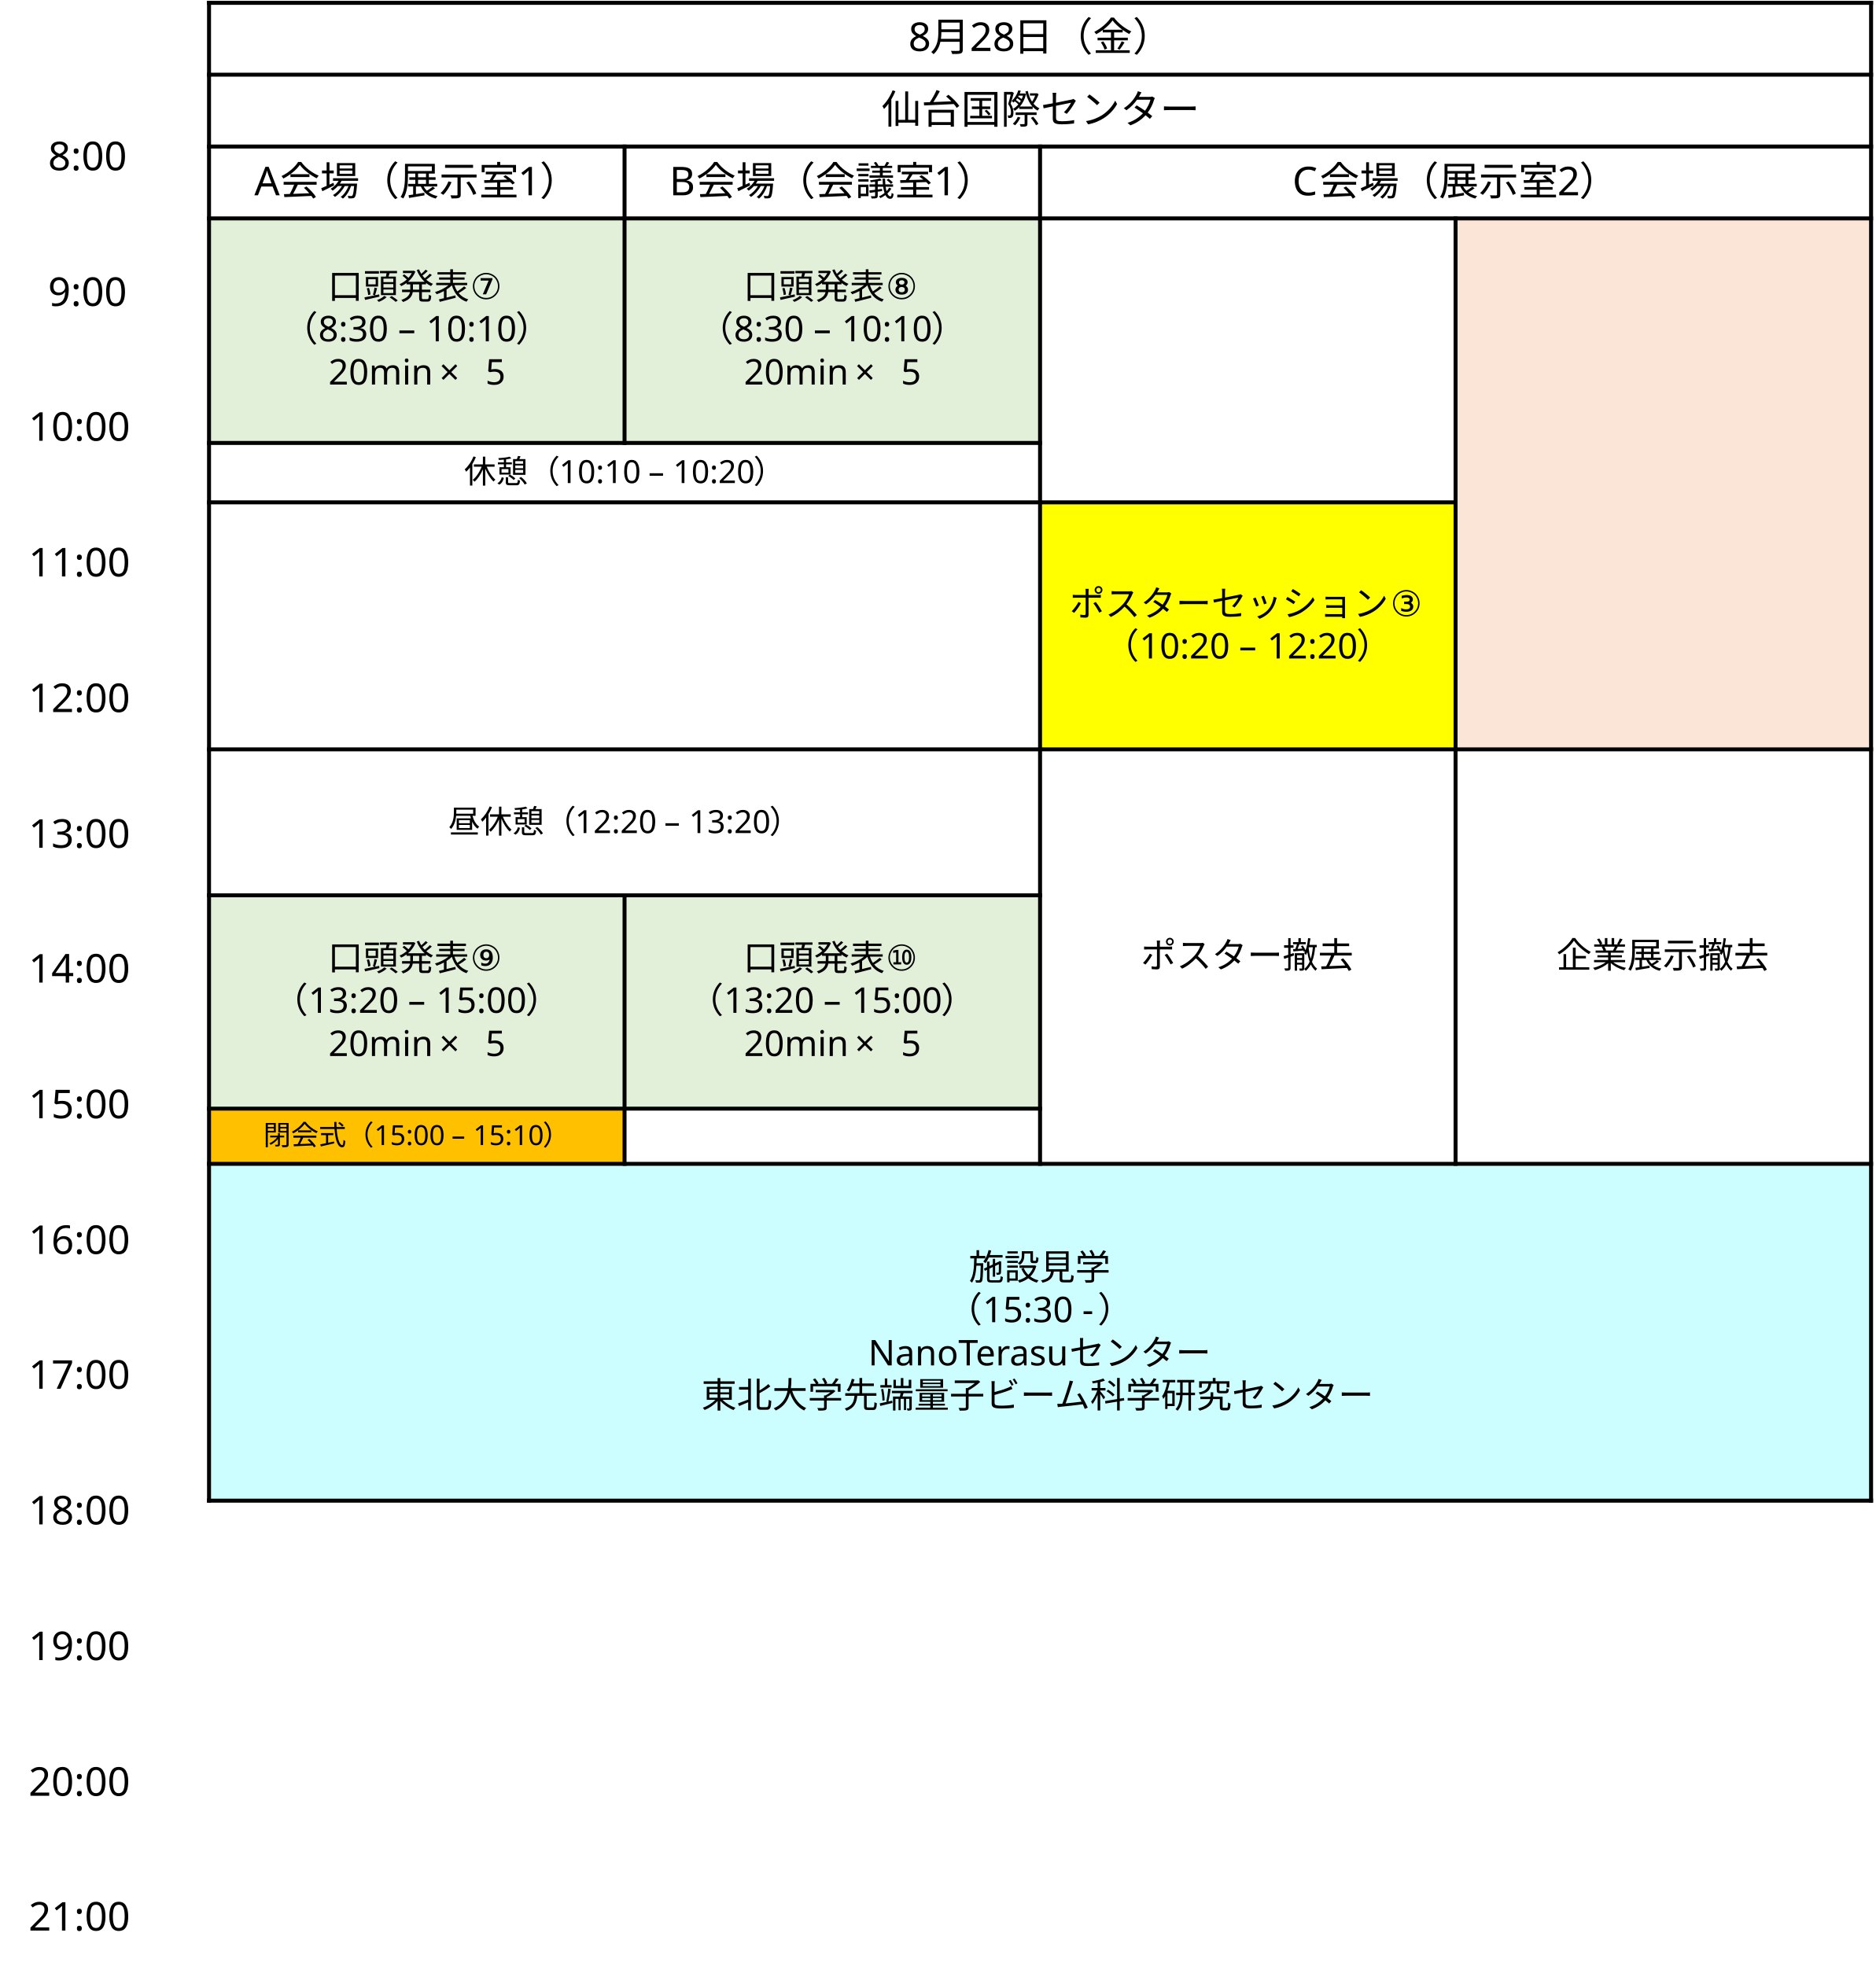
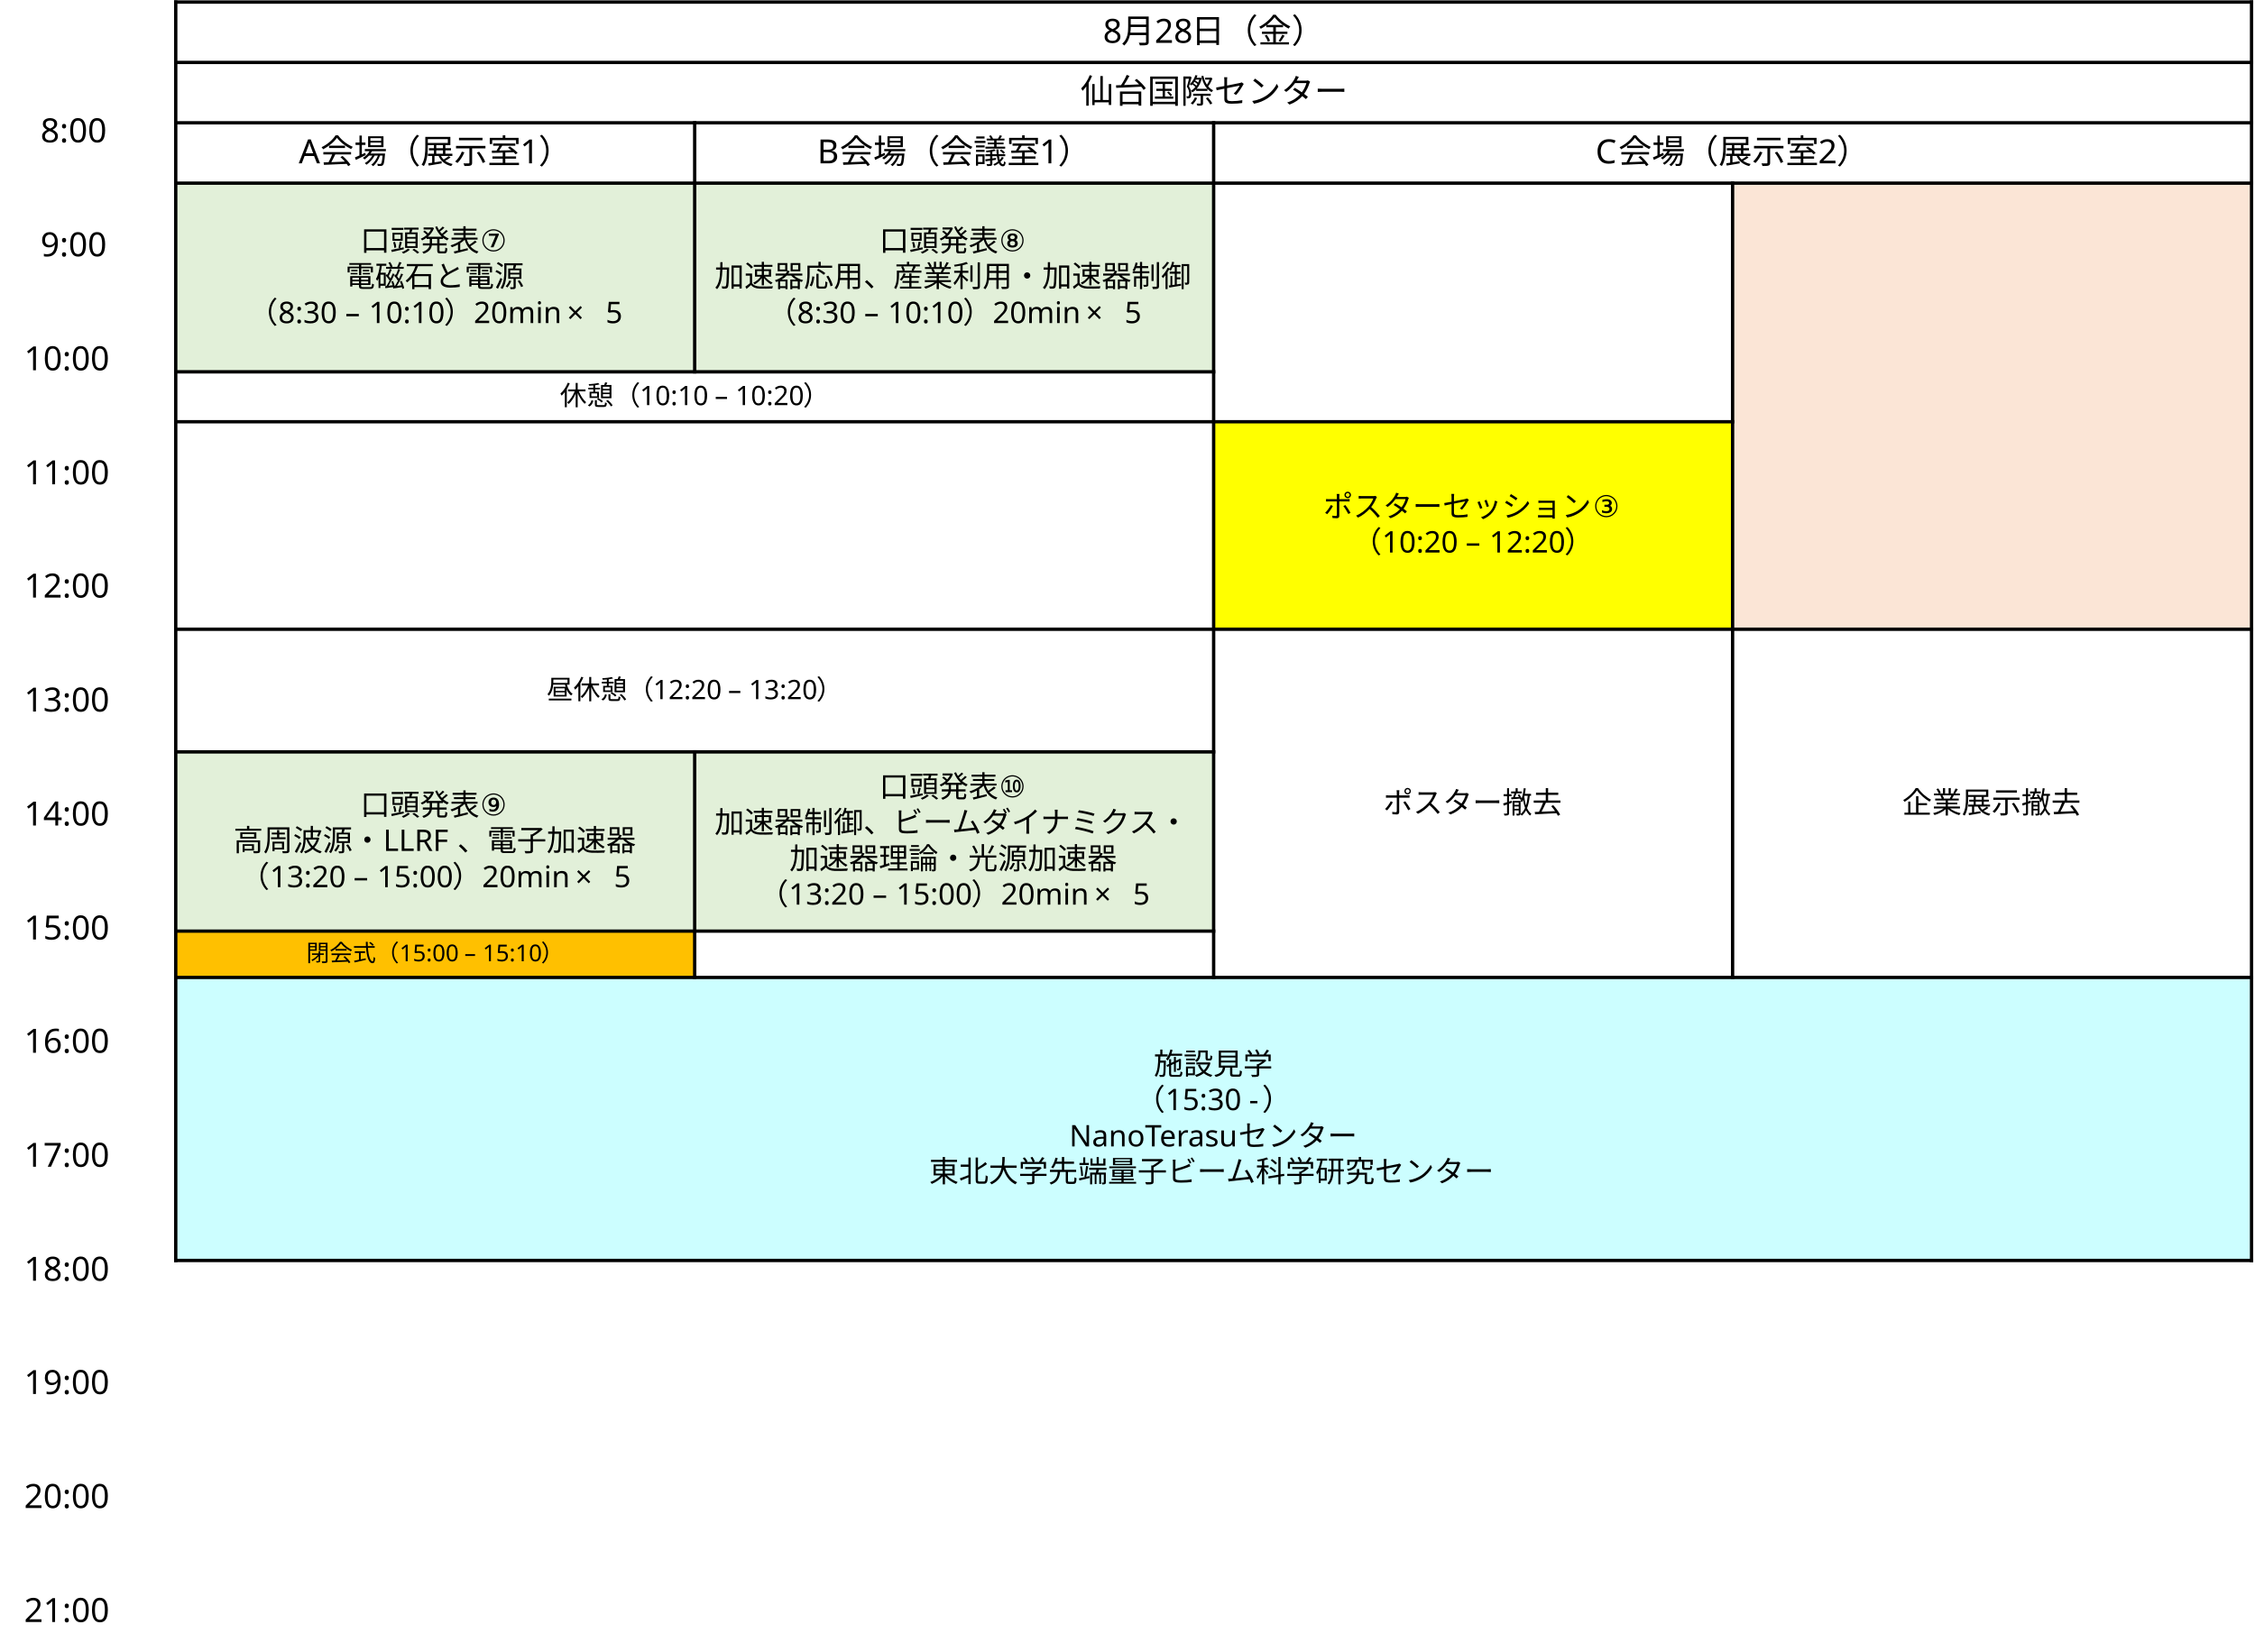
- <svg xmlns="http://www.w3.org/2000/svg" width="2170" height="2275" xml:space="preserve" overflow="hidden">
-   <g transform="translate(-665 -138)">
-     <path d="M906.829 390.722 1387.54 390.722 1387.54 650.564 906.829 650.564Z" fill="#E2F0D9" fill-rule="evenodd" />
-     <path d="M1387.54 390.722 1868.25 390.722 1868.25 650.564 1387.54 650.564Z" fill="#E2F0D9" fill-rule="evenodd" />
-     <path d="M2348.95 390.722 2829.66 390.722 2829.66 1005.14 2348.95 1005.14Z" fill="#FBE5D6" fill-rule="evenodd" />
-     <path d="M1868.25 719.314 2348.95 719.314 2348.95 1005.14 1868.25 1005.14Z" fill="#FFFF00" fill-rule="evenodd" />
-     <path d="M906.829 1174.04 1387.54 1174.04 1387.54 1420.89 906.829 1420.89Z" fill="#E2F0D9" fill-rule="evenodd" />
-     <path d="M1387.54 1174.04 1868.25 1174.04 1868.25 1420.89 1387.54 1420.89Z" fill="#E2F0D9" fill-rule="evenodd" />
-     <path d="M906.829 1420.89 1387.54 1420.89 1387.54 1484.77 906.829 1484.77Z" fill="#FFC000" fill-rule="evenodd" />
-     <path d="M906.829 1484.77 2829.66 1484.77 2829.66 1874.53 906.829 1874.53Z" fill="#00FDFF" fill-rule="evenodd" fill-opacity="0.2" />
-     <path d="M1387.54 305.28 1387.54 652.856" stroke="#000000" stroke-width="4.583" stroke-linejoin="round" stroke-miterlimit="10" fill="none" fill-rule="evenodd" />
-     <path d="M1387.54 1171.75 1387.54 1487.06" stroke="#000000" stroke-width="4.583" stroke-linejoin="round" stroke-miterlimit="10" fill="none" fill-rule="evenodd" />
-     <path d="M1868.25 305.28 1868.25 1487.06" stroke="#000000" stroke-width="4.583" stroke-linejoin="round" stroke-miterlimit="10" fill="none" fill-rule="evenodd" />
-     <path d="M2348.95 388.43 2348.95 1487.06" stroke="#000000" stroke-width="4.583" stroke-linejoin="round" stroke-miterlimit="10" fill="none" fill-rule="evenodd" />
-     <path d="M904.537 224.422 2831.96 224.422" stroke="#000000" stroke-width="4.583" stroke-linejoin="round" stroke-miterlimit="10" fill="none" fill-rule="evenodd" />
-     <path d="M904.537 307.572 2831.96 307.572" stroke="#000000" stroke-width="4.583" stroke-linejoin="round" stroke-miterlimit="10" fill="none" fill-rule="evenodd" />
-     <path d="M904.537 390.722 2831.96 390.722" stroke="#000000" stroke-width="4.583" stroke-linejoin="round" stroke-miterlimit="10" fill="none" fill-rule="evenodd" />
-     <path d="M904.537 650.564 1870.54 650.564" stroke="#000000" stroke-width="4.583" stroke-linejoin="round" stroke-miterlimit="10" fill="none" fill-rule="evenodd" />
-     <path d="M904.537 719.314 2351.25 719.314" stroke="#000000" stroke-width="4.583" stroke-linejoin="round" stroke-miterlimit="10" fill="none" fill-rule="evenodd" />
-     <path d="M904.537 1005.14 2831.96 1005.14" stroke="#000000" stroke-width="4.583" stroke-linejoin="round" stroke-miterlimit="10" fill="none" fill-rule="evenodd" />
-     <path d="M904.537 1174.04 1870.54 1174.04" stroke="#000000" stroke-width="4.583" stroke-linejoin="round" stroke-miterlimit="10" fill="none" fill-rule="evenodd" />
-     <path d="M904.537 1420.89 1870.54 1420.89" stroke="#000000" stroke-width="4.583" stroke-linejoin="round" stroke-miterlimit="10" fill="none" fill-rule="evenodd" />
-     <path d="M904.537 1484.77 2831.96 1484.77" stroke="#000000" stroke-width="4.583" stroke-linejoin="round" stroke-miterlimit="10" fill="none" fill-rule="evenodd" />
-     <path d="M906.829 138.981 906.829 1876.83" stroke="#000000" stroke-width="4.583" stroke-linejoin="round" stroke-miterlimit="10" fill="none" fill-rule="evenodd" />
-     <path d="M2829.66 138.981 2829.66 1876.83" stroke="#000000" stroke-width="4.583" stroke-linejoin="round" stroke-miterlimit="10" fill="none" fill-rule="evenodd" />
-     <path d="M904.537 141.273 2831.96 141.273" stroke="#000000" stroke-width="4.583" stroke-linejoin="round" stroke-miterlimit="10" fill="none" fill-rule="evenodd" />
-     <path d="M904.537 1874.53 2831.96 1874.53" stroke="#000000" stroke-width="4.583" stroke-linejoin="round" stroke-miterlimit="10" fill="none" fill-rule="evenodd" />
-     <text font-family="Yu Gothic,Yu Gothic_MSFontService,sans-serif" font-weight="400" font-size="46" transform="matrix(1 0 0 1 1715.85 197)">8</text>
-     <text font-family="Yu Gothic,Yu Gothic_MSFontService,sans-serif" font-weight="400" font-size="46" transform="matrix(1 0 0 1 1741.06 197)">月</text>
-     <text font-family="Yu Gothic,Yu Gothic_MSFontService,sans-serif" font-weight="400" font-size="46" transform="matrix(1 0 0 1 1786.89 197)">28</text>
-     <text font-family="Yu Gothic,Yu Gothic_MSFontService,sans-serif" font-weight="400" font-size="46" transform="matrix(1 0 0 1 1837.31 197)">日（金）</text>
-     <text font-family="Yu Gothic,Yu Gothic_MSFontService,sans-serif" font-weight="400" font-size="46" transform="matrix(1 0 0 1 1684.91 281)">仙台国際センター</text>
-     <text font-family="Yu Gothic,Yu Gothic_MSFontService,sans-serif" font-weight="400" font-size="46" transform="matrix(1 0 0 1 2160.18 364)">C</text>
-     <text font-family="Yu Gothic,Yu Gothic_MSFontService,sans-serif" font-weight="400" font-size="46" transform="matrix(1 0 0 1 2191.69 364)">会場（展示室</text>
-     <text font-family="Yu Gothic,Yu Gothic_MSFontService,sans-serif" font-weight="400" font-size="46" transform="matrix(1 0 0 1 2466.69 364)">2</text>
-     <text font-family="Yu Gothic,Yu Gothic_MSFontService,sans-serif" font-weight="400" font-size="46" transform="matrix(1 0 0 1 2491.9 364)">）</text>
-     <text font-family="Yu Gothic,Yu Gothic_MSFontService,sans-serif" font-weight="400" font-size="46" transform="matrix(1 0 0 1 1439.4 364)">B</text>
-     <text font-family="Yu Gothic,Yu Gothic_MSFontService,sans-serif" font-weight="400" font-size="46" transform="matrix(1 0 0 1 1470.34 364)">会場（会議室</text>
-     <text font-family="Yu Gothic,Yu Gothic_MSFontService,sans-serif" font-weight="400" font-size="46" transform="matrix(1 0 0 1 1745.34 364)">1</text>
-     <text font-family="Yu Gothic,Yu Gothic_MSFontService,sans-serif" font-weight="400" font-size="46" transform="matrix(1 0 0 1 1770.55 364)">）</text>
-     <text font-family="Yu Gothic,Yu Gothic_MSFontService,sans-serif" font-weight="400" font-size="46" transform="matrix(1 0 0 1 959.266 364)">A</text>
-     <text font-family="Yu Gothic,Yu Gothic_MSFontService,sans-serif" font-weight="400" font-size="46" transform="matrix(1 0 0 1 989.058 364)">会場（展示室</text>
-     <text font-family="Yu Gothic,Yu Gothic_MSFontService,sans-serif" font-weight="400" font-size="46" transform="matrix(1 0 0 1 1264.06 364)">1</text>
-     <text font-family="Yu Gothic,Yu Gothic_MSFontService,sans-serif" font-weight="400" font-size="46" transform="matrix(1 0 0 1 1289.27 364)">）</text>
-     <text font-family="Yu Gothic,Yu Gothic_MSFontService,sans-serif" font-weight="400" font-size="41" transform="matrix(1 0 0 1 1524.77 484)">口頭発表</text>
-     <text font-family="Yu Gothic,Yu Gothic_MSFontService,sans-serif" font-weight="400" font-size="41" transform="matrix(1 0 0 1 1689.77 484)">⑧</text>
-     <text font-family="Yu Gothic,Yu Gothic_MSFontService,sans-serif" font-weight="400" font-size="41" transform="matrix(1 0 0 1 1472.63 533)">（</text>
-     <text font-family="Yu Gothic,Yu Gothic_MSFontService,sans-serif" font-weight="400" font-size="41" transform="matrix(1 0 0 1 1513.88 533)">8:30 </text>
-     <text font-family="Yu Gothic,Yu Gothic_MSFontService,sans-serif" font-weight="400" font-size="41" transform="matrix(1 0 0 1 1606.12 533)">–</text>
-     <text font-family="Yu Gothic,Yu Gothic_MSFontService,sans-serif" font-weight="400" font-size="41" transform="matrix(1 0 0 1 1638.78 533)">10:10</text>
-     <text font-family="Yu Gothic,Yu Gothic_MSFontService,sans-serif" font-weight="400" font-size="41" transform="matrix(1 0 0 1 1741.9 533)">）</text>
-     <text font-family="Yu Gothic,Yu Gothic_MSFontService,sans-serif" font-weight="400" font-size="41" transform="matrix(1 0 0 1 1525.61 583)">20min </text>
-     <text font-family="Yu Gothic,Yu Gothic_MSFontService,sans-serif" font-weight="400" font-size="41" transform="matrix(1 0 0 1 1653.95 583)">×</text>
-     <text font-family="Yu Gothic,Yu Gothic_MSFontService,sans-serif" font-weight="400" font-size="41" transform="matrix(1 0 0 1 1707.23 583)">5</text>
-     <text font-family="Yu Gothic,Yu Gothic_MSFontService,sans-serif" font-weight="400" font-size="41" transform="matrix(1 0 0 1 1044.06 484)">口頭発表</text>
-     <text font-family="Yu Gothic,Yu Gothic_MSFontService,sans-serif" font-weight="400" font-size="41" transform="matrix(1 0 0 1 1209.06 484)">⑦</text>
-     <text font-family="Yu Gothic,Yu Gothic_MSFontService,sans-serif" font-weight="400" font-size="41" transform="matrix(1 0 0 1 991.922 533)">（</text>
-     <text font-family="Yu Gothic,Yu Gothic_MSFontService,sans-serif" font-weight="400" font-size="41" transform="matrix(1 0 0 1 1033.17 533)">8:30 </text>
-     <text font-family="Yu Gothic,Yu Gothic_MSFontService,sans-serif" font-weight="400" font-size="41" transform="matrix(1 0 0 1 1125.41 533)">–</text>
-     <text font-family="Yu Gothic,Yu Gothic_MSFontService,sans-serif" font-weight="400" font-size="41" transform="matrix(1 0 0 1 1158.07 533)">10:10</text>
-     <text font-family="Yu Gothic,Yu Gothic_MSFontService,sans-serif" font-weight="400" font-size="41" transform="matrix(1 0 0 1 1261.19 533)">）</text>
-     <text font-family="Yu Gothic,Yu Gothic_MSFontService,sans-serif" font-weight="400" font-size="41" transform="matrix(1 0 0 1 1044.91 583)">20min </text>
-     <text font-family="Yu Gothic,Yu Gothic_MSFontService,sans-serif" font-weight="400" font-size="41" transform="matrix(1 0 0 1 1173.24 583)">×</text>
-     <text font-family="Yu Gothic,Yu Gothic_MSFontService,sans-serif" font-weight="400" font-size="41" transform="matrix(1 0 0 1 1226.52 583)">5</text>
-     <text font-family="Yu Gothic,Yu Gothic_MSFontService,sans-serif" font-weight="400" font-size="37" transform="matrix(1 0 0 1 1201.91 697)">休憩（</text>
-     <text font-family="Yu Gothic,Yu Gothic_MSFontService,sans-serif" font-weight="400" font-size="37" transform="matrix(1 0 0 1 1311.91 697)">10:10 </text>
-     <text font-family="Yu Gothic,Yu Gothic_MSFontService,sans-serif" font-weight="400" font-size="37" transform="matrix(1 0 0 1 1415.04 697)">–</text>
-     <text font-family="Yu Gothic,Yu Gothic_MSFontService,sans-serif" font-weight="400" font-size="37" transform="matrix(1 0 0 1 1443.68 697)">10:20</text>
-     <text font-family="Yu Gothic,Yu Gothic_MSFontService,sans-serif" font-weight="400" font-size="37" transform="matrix(1 0 0 1 1536.5 697)">）</text>
-     <text font-family="Yu Gothic,Yu Gothic_MSFontService,sans-serif" font-weight="400" font-size="41" transform="matrix(1 0 0 1 1902.35 851)">ポスターセッション</text>
-     <text font-family="Yu Gothic,Yu Gothic_MSFontService,sans-serif" font-weight="400" font-size="41" transform="matrix(1 0 0 1 2273.6 851)">③</text>
-     <text font-family="Yu Gothic,Yu Gothic_MSFontService,sans-serif" font-weight="400" font-size="41" transform="matrix(1 0 0 1 1941.88 900)">（</text>
-     <text font-family="Yu Gothic,Yu Gothic_MSFontService,sans-serif" font-weight="400" font-size="41" transform="matrix(1 0 0 1 1983.13 900)">10:20 </text>
-     <text font-family="Yu Gothic,Yu Gothic_MSFontService,sans-serif" font-weight="400" font-size="41" transform="matrix(1 0 0 1 2098.29 900)">–</text>
-     <text font-family="Yu Gothic,Yu Gothic_MSFontService,sans-serif" font-weight="400" font-size="41" transform="matrix(1 0 0 1 2130.94 900)">12:20</text>
-     <text font-family="Yu Gothic,Yu Gothic_MSFontService,sans-serif" font-weight="400" font-size="41" transform="matrix(1 0 0 1 2234.07 900)">）</text>
-     <text font-family="Yu Gothic,Yu Gothic_MSFontService,sans-serif" font-weight="400" font-size="41" transform="matrix(1 0 0 1 2465.56 1258)">企業展示撤去</text>
-     <text font-family="Yu Gothic,Yu Gothic_MSFontService,sans-serif" font-weight="400" font-size="41" transform="matrix(1 0 0 1 1984.85 1258)">ポスター撤去</text>
-     <text font-family="Yu Gothic,Yu Gothic_MSFontService,sans-serif" font-weight="400" font-size="37" transform="matrix(1 0 0 1 1183.58 1102)">昼休憩（</text>
-     <text font-family="Yu Gothic,Yu Gothic_MSFontService,sans-serif" font-weight="400" font-size="37" transform="matrix(1 0 0 1 1330.25 1102)">12:20 </text>
-     <text font-family="Yu Gothic,Yu Gothic_MSFontService,sans-serif" font-weight="400" font-size="37" transform="matrix(1 0 0 1 1433.37 1102)">–</text>
-     <text font-family="Yu Gothic,Yu Gothic_MSFontService,sans-serif" font-weight="400" font-size="37" transform="matrix(1 0 0 1 1462.02 1102)">13:20</text>
-     <text font-family="Yu Gothic,Yu Gothic_MSFontService,sans-serif" font-weight="400" font-size="37" transform="matrix(1 0 0 1 1554.83 1102)">）</text>
-     <text font-family="Yu Gothic,Yu Gothic_MSFontService,sans-serif" font-weight="400" font-size="41" transform="matrix(1 0 0 1 1524.77 1261)">口頭発表</text>
-     <text font-family="Yu Gothic,Yu Gothic_MSFontService,sans-serif" font-weight="400" font-size="41" transform="matrix(1 0 0 1 1689.77 1261)">⑩</text>
-     <text font-family="Yu Gothic,Yu Gothic_MSFontService,sans-serif" font-weight="400" font-size="41" transform="matrix(1 0 0 1 1461.17 1310)">（</text>
-     <text font-family="Yu Gothic,Yu Gothic_MSFontService,sans-serif" font-weight="400" font-size="41" transform="matrix(1 0 0 1 1502.42 1310)">13:20 </text>
-     <text font-family="Yu Gothic,Yu Gothic_MSFontService,sans-serif" font-weight="400" font-size="41" transform="matrix(1 0 0 1 1617.58 1310)">–</text>
-     <text font-family="Yu Gothic,Yu Gothic_MSFontService,sans-serif" font-weight="400" font-size="41" transform="matrix(1 0 0 1 1650.24 1310)">15:00</text>
-     <text font-family="Yu Gothic,Yu Gothic_MSFontService,sans-serif" font-weight="400" font-size="41" transform="matrix(1 0 0 1 1753.36 1310)">）</text>
-     <text font-family="Yu Gothic,Yu Gothic_MSFontService,sans-serif" font-weight="400" font-size="41" transform="matrix(1 0 0 1 1525.61 1360)">20min </text>
-     <text font-family="Yu Gothic,Yu Gothic_MSFontService,sans-serif" font-weight="400" font-size="41" transform="matrix(1 0 0 1 1653.95 1360)">×</text>
-     <text font-family="Yu Gothic,Yu Gothic_MSFontService,sans-serif" font-weight="400" font-size="41" transform="matrix(1 0 0 1 1707.23 1360)">5</text>
-     <text font-family="Yu Gothic,Yu Gothic_MSFontService,sans-serif" font-weight="400" font-size="41" transform="matrix(1 0 0 1 1044.06 1261)">口頭発表</text>
-     <text font-family="Yu Gothic,Yu Gothic_MSFontService,sans-serif" font-weight="400" font-size="41" transform="matrix(1 0 0 1 1209.06 1261)">⑨</text>
-     <text font-family="Yu Gothic,Yu Gothic_MSFontService,sans-serif" font-weight="400" font-size="41" transform="matrix(1 0 0 1 980.464 1310)">（</text>
-     <text font-family="Yu Gothic,Yu Gothic_MSFontService,sans-serif" font-weight="400" font-size="41" transform="matrix(1 0 0 1 1021.71 1310)">13:20 </text>
-     <text font-family="Yu Gothic,Yu Gothic_MSFontService,sans-serif" font-weight="400" font-size="41" transform="matrix(1 0 0 1 1136.87 1310)">–</text>
-     <text font-family="Yu Gothic,Yu Gothic_MSFontService,sans-serif" font-weight="400" font-size="41" transform="matrix(1 0 0 1 1169.53 1310)">15:00</text>
-     <text font-family="Yu Gothic,Yu Gothic_MSFontService,sans-serif" font-weight="400" font-size="41" transform="matrix(1 0 0 1 1272.65 1310)">）</text>
-     <text font-family="Yu Gothic,Yu Gothic_MSFontService,sans-serif" font-weight="400" font-size="41" transform="matrix(1 0 0 1 1044.91 1360)">20min </text>
-     <text font-family="Yu Gothic,Yu Gothic_MSFontService,sans-serif" font-weight="400" font-size="41" transform="matrix(1 0 0 1 1173.24 1360)">×</text>
-     <text font-family="Yu Gothic,Yu Gothic_MSFontService,sans-serif" font-weight="400" font-size="41" transform="matrix(1 0 0 1 1226.52 1360)">5</text>
-     <text font-family="Yu Gothic,Yu Gothic_MSFontService,sans-serif" font-weight="400" font-size="32" transform="matrix(1 0 0 1 969.579 1463)">閉会式（</text>
-     <text font-family="Yu Gothic,Yu Gothic_MSFontService,sans-serif" font-weight="400" font-size="32" transform="matrix(1 0 0 1 1097.91 1463)">15:00 </text>
-     <text font-family="Yu Gothic,Yu Gothic_MSFontService,sans-serif" font-weight="400" font-size="32" transform="matrix(1 0 0 1 1187.29 1463)">–</text>
-     <text font-family="Yu Gothic,Yu Gothic_MSFontService,sans-serif" font-weight="400" font-size="32" transform="matrix(1 0 0 1 1212.5 1463)">15:10</text>
-     <text font-family="Yu Gothic,Yu Gothic_MSFontService,sans-serif" font-weight="400" font-size="32" transform="matrix(1 0 0 1 1292.7 1463)">）</text>
-     <text font-family="Yu Gothic,Yu Gothic_MSFontService,sans-serif" font-weight="400" font-size="41" transform="matrix(1 0 0 1 1785.75 1619)">施設見学</text>
-     <text font-family="Yu Gothic,Yu Gothic_MSFontService,sans-serif" font-weight="400" font-size="41" transform="matrix(1 0 0 1 1760.54 1668)">（</text>
-     <text font-family="Yu Gothic,Yu Gothic_MSFontService,sans-serif" font-weight="400" font-size="41" transform="matrix(1 0 0 1 1801.79 1668)">15:30 </text>
-     <text font-family="Yu Gothic,Yu Gothic_MSFontService,sans-serif" font-weight="400" font-size="41" transform="matrix(1 0 0 1 1916.94 1668)">-</text>
-     <text font-family="Yu Gothic,Yu Gothic_MSFontService,sans-serif" font-weight="400" font-size="41" transform="matrix(1 0 0 1 1934.7 1668)">）</text>
-     <text font-family="Yu Gothic,Yu Gothic_MSFontService,sans-serif" font-weight="400" font-size="41" transform="matrix(1 0 0 1 1669.44 1718)">NanoTerasu</text>
-     <text font-family="Yu Gothic,Yu Gothic_MSFontService,sans-serif" font-weight="400" font-size="41" transform="matrix(1 0 0 1 1902.05 1718)">センター</text>
-     <text font-family="Yu Gothic,Yu Gothic_MSFontService,sans-serif" font-weight="400" font-size="41" transform="matrix(1 0 0 1 1476.37 1767)">東北大学先端量子ビーム科学研究センター</text>
-     <text font-family="Yu Gothic,Yu Gothic_MSFontService,sans-serif" font-weight="400" font-size="46" transform="matrix(1 0 0 1 720.578 492)">9:00</text>
-     <text font-family="Yu Gothic,Yu Gothic_MSFontService,sans-serif" font-weight="400" font-size="46" transform="matrix(1 0 0 1 698.016 648)">10:00</text>
-     <text font-family="Yu Gothic,Yu Gothic_MSFontService,sans-serif" font-weight="400" font-size="46" transform="matrix(1 0 0 1 698.016 805)">11:00</text>
-     <text font-family="Yu Gothic,Yu Gothic_MSFontService,sans-serif" font-weight="400" font-size="46" transform="matrix(1 0 0 1 698.016 962)">12:00</text>
-     <text font-family="Yu Gothic,Yu Gothic_MSFontService,sans-serif" font-weight="400" font-size="46" transform="matrix(1 0 0 1 698.016 1119)">13:00</text>
-     <text font-family="Yu Gothic,Yu Gothic_MSFontService,sans-serif" font-weight="400" font-size="46" transform="matrix(1 0 0 1 698.016 1275)">14:00</text>
-     <text font-family="Yu Gothic,Yu Gothic_MSFontService,sans-serif" font-weight="400" font-size="46" transform="matrix(1 0 0 1 698.016 1432)">15:00</text>
-     <text font-family="Yu Gothic,Yu Gothic_MSFontService,sans-serif" font-weight="400" font-size="46" transform="matrix(1 0 0 1 698.016 1589)">16:00</text>
-     <text font-family="Yu Gothic,Yu Gothic_MSFontService,sans-serif" font-weight="400" font-size="46" transform="matrix(1 0 0 1 698.016 1745)">17:00</text>
-     <text font-family="Yu Gothic,Yu Gothic_MSFontService,sans-serif" font-weight="400" font-size="46" transform="matrix(1 0 0 1 698.016 1902)">18:00</text>
-     <text font-family="Yu Gothic,Yu Gothic_MSFontService,sans-serif" font-weight="400" font-size="46" transform="matrix(1 0 0 1 698.016 2059)">19:00</text>
-     <text font-family="Yu Gothic,Yu Gothic_MSFontService,sans-serif" font-weight="400" font-size="46" transform="matrix(1 0 0 1 698.016 2216)">20:00</text>
-     <text font-family="Yu Gothic,Yu Gothic_MSFontService,sans-serif" font-weight="400" font-size="46" transform="matrix(1 0 0 1 720.578 335)">8:00</text>
-     <text font-family="Yu Gothic,Yu Gothic_MSFontService,sans-serif" font-weight="400" font-size="46" transform="matrix(1 0 0 1 698.016 2372)">21:00</text>
+ <svg xmlns="http://www.w3.org/2000/svg" width="3105" height="2275" xml:space="preserve" overflow="hidden">
+   <g transform="translate(-70 -138)">
+     <path d="M311.979 390.264 1026.55 390.264 1026.55 650.106 311.979 650.106Z" fill="#E2F0D9" fill-rule="evenodd" />
+     <path d="M1026.55 390.264 1741.11 390.264 1741.11 650.106 1026.55 650.106Z" fill="#E2F0D9" fill-rule="evenodd" />
+     <path d="M2455.68 390.264 3170.25 390.264 3170.25 1004.68 2455.68 1004.68Z" fill="#FBE5D6" fill-rule="evenodd" />
+     <path d="M1741.11 718.856 2455.68 718.856 2455.68 1004.68 1741.11 1004.68Z" fill="#FFFF00" fill-rule="evenodd" />
+     <path d="M311.979 1173.58 1026.55 1173.58 1026.55 1420.43 311.979 1420.43Z" fill="#E2F0D9" fill-rule="evenodd" />
+     <path d="M1026.55 1173.58 1741.11 1173.58 1741.11 1420.43 1026.55 1420.43Z" fill="#E2F0D9" fill-rule="evenodd" />
+     <path d="M311.979 1420.43 1026.55 1420.43 1026.55 1484.31 311.979 1484.31Z" fill="#FFC000" fill-rule="evenodd" />
+     <path d="M311.979 1484.31 3170.25 1484.31 3170.25 1874.08 311.979 1874.08Z" fill="#00FDFF" fill-rule="evenodd" fill-opacity="0.2" />
+     <path d="M1026.55 304.822 1026.55 652.398" stroke="#000000" stroke-width="4.583" stroke-linejoin="round" stroke-miterlimit="10" fill="none" fill-rule="evenodd" />
+     <path d="M1026.55 1171.29 1026.55 1486.6" stroke="#000000" stroke-width="4.583" stroke-linejoin="round" stroke-miterlimit="10" fill="none" fill-rule="evenodd" />
+     <path d="M1741.11 304.822 1741.11 1486.6" stroke="#000000" stroke-width="4.583" stroke-linejoin="round" stroke-miterlimit="10" fill="none" fill-rule="evenodd" />
+     <path d="M2455.68 387.972 2455.68 1486.6" stroke="#000000" stroke-width="4.583" stroke-linejoin="round" stroke-miterlimit="10" fill="none" fill-rule="evenodd" />
+     <path d="M309.688 223.964 3172.54 223.964" stroke="#000000" stroke-width="4.583" stroke-linejoin="round" stroke-miterlimit="10" fill="none" fill-rule="evenodd" />
+     <path d="M309.688 307.114 3172.54 307.114" stroke="#000000" stroke-width="4.583" stroke-linejoin="round" stroke-miterlimit="10" fill="none" fill-rule="evenodd" />
+     <path d="M309.688 390.264 3172.54 390.264" stroke="#000000" stroke-width="4.583" stroke-linejoin="round" stroke-miterlimit="10" fill="none" fill-rule="evenodd" />
+     <path d="M309.688 650.106 1743.4 650.106" stroke="#000000" stroke-width="4.583" stroke-linejoin="round" stroke-miterlimit="10" fill="none" fill-rule="evenodd" />
+     <path d="M309.688 718.856 2457.97 718.856" stroke="#000000" stroke-width="4.583" stroke-linejoin="round" stroke-miterlimit="10" fill="none" fill-rule="evenodd" />
+     <path d="M309.688 1004.68 3172.54 1004.68" stroke="#000000" stroke-width="4.583" stroke-linejoin="round" stroke-miterlimit="10" fill="none" fill-rule="evenodd" />
+     <path d="M309.688 1173.58 1743.4 1173.58" stroke="#000000" stroke-width="4.583" stroke-linejoin="round" stroke-miterlimit="10" fill="none" fill-rule="evenodd" />
+     <path d="M309.688 1420.43 1743.4 1420.43" stroke="#000000" stroke-width="4.583" stroke-linejoin="round" stroke-miterlimit="10" fill="none" fill-rule="evenodd" />
+     <path d="M309.688 1484.31 3172.54 1484.31" stroke="#000000" stroke-width="4.583" stroke-linejoin="round" stroke-miterlimit="10" fill="none" fill-rule="evenodd" />
+     <path d="M311.979 138.523 311.979 1876.37" stroke="#000000" stroke-width="4.583" stroke-linejoin="round" stroke-miterlimit="10" fill="none" fill-rule="evenodd" />
+     <path d="M3170.25 138.523 3170.25 1876.37" stroke="#000000" stroke-width="4.583" stroke-linejoin="round" stroke-miterlimit="10" fill="none" fill-rule="evenodd" />
+     <path d="M309.688 140.815 3172.54 140.815" stroke="#000000" stroke-width="4.583" stroke-linejoin="round" stroke-miterlimit="10" fill="none" fill-rule="evenodd" />
+     <path d="M309.688 1874.08 3172.54 1874.08" stroke="#000000" stroke-width="4.583" stroke-linejoin="round" stroke-miterlimit="10" fill="none" fill-rule="evenodd" />
+     <text font-family="Yu Gothic,Yu Gothic_MSFontService,sans-serif" font-weight="400" font-size="46" transform="matrix(1 0 0 1 1588.72 197)">8</text>
+     <text font-family="Yu Gothic,Yu Gothic_MSFontService,sans-serif" font-weight="400" font-size="46" transform="matrix(1 0 0 1 1613.93 197)">月</text>
+     <text font-family="Yu Gothic,Yu Gothic_MSFontService,sans-serif" font-weight="400" font-size="46" transform="matrix(1 0 0 1 1659.76 197)">28</text>
+     <text font-family="Yu Gothic,Yu Gothic_MSFontService,sans-serif" font-weight="400" font-size="46" transform="matrix(1 0 0 1 1710.18 197)">日（金）</text>
+     <text font-family="Yu Gothic,Yu Gothic_MSFontService,sans-serif" font-weight="400" font-size="46" transform="matrix(1 0 0 1 1557.78 280)">仙台国際センター</text>
+     <text font-family="Yu Gothic,Yu Gothic_MSFontService,sans-serif" font-weight="400" font-size="46" transform="matrix(1 0 0 1 2266.9 363)">C</text>
+     <text font-family="Yu Gothic,Yu Gothic_MSFontService,sans-serif" font-weight="400" font-size="46" transform="matrix(1 0 0 1 2298.41 363)">会場（展示室</text>
+     <text font-family="Yu Gothic,Yu Gothic_MSFontService,sans-serif" font-weight="400" font-size="46" transform="matrix(1 0 0 1 2573.41 363)">2</text>
+     <text font-family="Yu Gothic,Yu Gothic_MSFontService,sans-serif" font-weight="400" font-size="46" transform="matrix(1 0 0 1 2598.62 363)">）</text>
+     <text font-family="Yu Gothic,Yu Gothic_MSFontService,sans-serif" font-weight="400" font-size="46" transform="matrix(1 0 0 1 1195.34 363)">B</text>
+     <text font-family="Yu Gothic,Yu Gothic_MSFontService,sans-serif" font-weight="400" font-size="46" transform="matrix(1 0 0 1 1226.28 363)">会場（会議室</text>
+     <text font-family="Yu Gothic,Yu Gothic_MSFontService,sans-serif" font-weight="400" font-size="46" transform="matrix(1 0 0 1 1501.28 363)">1</text>
+     <text font-family="Yu Gothic,Yu Gothic_MSFontService,sans-serif" font-weight="400" font-size="46" transform="matrix(1 0 0 1 1526.49 363)">）</text>
+     <text font-family="Yu Gothic,Yu Gothic_MSFontService,sans-serif" font-weight="400" font-size="46" transform="matrix(1 0 0 1 481.346 363)">A</text>
+     <text font-family="Yu Gothic,Yu Gothic_MSFontService,sans-serif" font-weight="400" font-size="46" transform="matrix(1 0 0 1 511.138 363)">会場（展示室</text>
+     <text font-family="Yu Gothic,Yu Gothic_MSFontService,sans-serif" font-weight="400" font-size="46" transform="matrix(1 0 0 1 786.138 363)">1</text>
+     <text font-family="Yu Gothic,Yu Gothic_MSFontService,sans-serif" font-weight="400" font-size="46" transform="matrix(1 0 0 1 811.346 363)">）</text>
+     <text font-family="Yu Gothic,Yu Gothic_MSFontService,sans-serif" font-weight="400" font-size="41" transform="matrix(1 0 0 1 1280.7 484)">口頭発表</text>
+     <text font-family="Yu Gothic,Yu Gothic_MSFontService,sans-serif" font-weight="400" font-size="41" transform="matrix(1 0 0 1 1445.7 484)">⑧</text>
+     <text font-family="Yu Gothic,Yu Gothic_MSFontService,sans-serif" font-weight="400" font-size="41" transform="matrix(1 0 0 1 1053.83 533)">加速器応用、産業利用・加速器制御</text>
+     <text font-family="Yu Gothic,Yu Gothic_MSFontService,sans-serif" font-weight="400" font-size="41" transform="matrix(1 0 0 1 1126.29 583)">（</text>
+     <text font-family="Yu Gothic,Yu Gothic_MSFontService,sans-serif" font-weight="400" font-size="41" transform="matrix(1 0 0 1 1167.54 583)">8:30 </text>
+     <text font-family="Yu Gothic,Yu Gothic_MSFontService,sans-serif" font-weight="400" font-size="41" transform="matrix(1 0 0 1 1259.78 583)">–</text>
+     <text font-family="Yu Gothic,Yu Gothic_MSFontService,sans-serif" font-weight="400" font-size="41" transform="matrix(1 0 0 1 1292.44 583)">10:10</text>
+     <text font-family="Yu Gothic,Yu Gothic_MSFontService,sans-serif" font-weight="400" font-size="41" transform="matrix(1 0 0 1 1395.56 583)">）</text>
+     <text font-family="Yu Gothic,Yu Gothic_MSFontService,sans-serif" font-weight="400" font-size="41" transform="matrix(1 0 0 1 1436.81 583)">20min </text>
+     <text font-family="Yu Gothic,Yu Gothic_MSFontService,sans-serif" font-weight="400" font-size="41" transform="matrix(1 0 0 1 1565.15 583)">×</text>
+     <text font-family="Yu Gothic,Yu Gothic_MSFontService,sans-serif" font-weight="400" font-size="41" transform="matrix(1 0 0 1 1618.43 583)">5</text>
+     <text font-family="Yu Gothic,Yu Gothic_MSFontService,sans-serif" font-weight="400" font-size="41" transform="matrix(1 0 0 1 566.149 484)">口頭発表</text>
+     <text font-family="Yu Gothic,Yu Gothic_MSFontService,sans-serif" font-weight="400" font-size="41" transform="matrix(1 0 0 1 731.149 484)">⑦</text>
+     <text font-family="Yu Gothic,Yu Gothic_MSFontService,sans-serif" font-weight="400" font-size="41" transform="matrix(1 0 0 1 545.524 533)">電磁石と電源</text>
+     <text font-family="Yu Gothic,Yu Gothic_MSFontService,sans-serif" font-weight="400" font-size="41" transform="matrix(1 0 0 1 411.737 583)">（</text>
+     <text font-family="Yu Gothic,Yu Gothic_MSFontService,sans-serif" font-weight="400" font-size="41" transform="matrix(1 0 0 1 452.987 583)">8:30 </text>
+     <text font-family="Yu Gothic,Yu Gothic_MSFontService,sans-serif" font-weight="400" font-size="41" transform="matrix(1 0 0 1 545.226 583)">–</text>
+     <text font-family="Yu Gothic,Yu Gothic_MSFontService,sans-serif" font-weight="400" font-size="41" transform="matrix(1 0 0 1 577.882 583)">10:10</text>
+     <text font-family="Yu Gothic,Yu Gothic_MSFontService,sans-serif" font-weight="400" font-size="41" transform="matrix(1 0 0 1 681.007 583)">）</text>
+     <text font-family="Yu Gothic,Yu Gothic_MSFontService,sans-serif" font-weight="400" font-size="41" transform="matrix(1 0 0 1 722.257 583)">20min </text>
+     <text font-family="Yu Gothic,Yu Gothic_MSFontService,sans-serif" font-weight="400" font-size="41" transform="matrix(1 0 0 1 850.591 583)">×</text>
+     <text font-family="Yu Gothic,Yu Gothic_MSFontService,sans-serif" font-weight="400" font-size="41" transform="matrix(1 0 0 1 903.872 583)">5</text>
+     <text font-family="Yu Gothic,Yu Gothic_MSFontService,sans-serif" font-weight="400" font-size="37" transform="matrix(1 0 0 1 840.921 696)">休憩（</text>
+     <text font-family="Yu Gothic,Yu Gothic_MSFontService,sans-serif" font-weight="400" font-size="37" transform="matrix(1 0 0 1 950.921 696)">10:10 </text>
+     <text font-family="Yu Gothic,Yu Gothic_MSFontService,sans-serif" font-weight="400" font-size="37" transform="matrix(1 0 0 1 1054.05 696)">–</text>
+     <text font-family="Yu Gothic,Yu Gothic_MSFontService,sans-serif" font-weight="400" font-size="37" transform="matrix(1 0 0 1 1082.69 696)">10:20</text>
+     <text font-family="Yu Gothic,Yu Gothic_MSFontService,sans-serif" font-weight="400" font-size="37" transform="matrix(1 0 0 1 1175.5 696)">）</text>
+     <text font-family="Yu Gothic,Yu Gothic_MSFontService,sans-serif" font-weight="400" font-size="41" transform="matrix(1 0 0 1 1892.15 850)">ポスターセッション</text>
+     <text font-family="Yu Gothic,Yu Gothic_MSFontService,sans-serif" font-weight="400" font-size="41" transform="matrix(1 0 0 1 2263.4 850)">③</text>
+     <text font-family="Yu Gothic,Yu Gothic_MSFontService,sans-serif" font-weight="400" font-size="41" transform="matrix(1 0 0 1 1931.68 899)">（</text>
+     <text font-family="Yu Gothic,Yu Gothic_MSFontService,sans-serif" font-weight="400" font-size="41" transform="matrix(1 0 0 1 1972.93 899)">10:20 </text>
+     <text font-family="Yu Gothic,Yu Gothic_MSFontService,sans-serif" font-weight="400" font-size="41" transform="matrix(1 0 0 1 2088.08 899)">–</text>
+     <text font-family="Yu Gothic,Yu Gothic_MSFontService,sans-serif" font-weight="400" font-size="41" transform="matrix(1 0 0 1 2120.74 899)">12:20</text>
+     <text font-family="Yu Gothic,Yu Gothic_MSFontService,sans-serif" font-weight="400" font-size="41" transform="matrix(1 0 0 1 2223.87 899)">）</text>
+     <text font-family="Yu Gothic,Yu Gothic_MSFontService,sans-serif" font-weight="400" font-size="41" transform="matrix(1 0 0 1 2689.21 1258)">企業展示撤去</text>
+     <text font-family="Yu Gothic,Yu Gothic_MSFontService,sans-serif" font-weight="400" font-size="41" transform="matrix(1 0 0 1 1974.65 1258)">ポスター撤去</text>
+     <text font-family="Yu Gothic,Yu Gothic_MSFontService,sans-serif" font-weight="400" font-size="37" transform="matrix(1 0 0 1 822.588 1101)">昼休憩（</text>
+     <text font-family="Yu Gothic,Yu Gothic_MSFontService,sans-serif" font-weight="400" font-size="37" transform="matrix(1 0 0 1 969.254 1101)">12:20 </text>
+     <text font-family="Yu Gothic,Yu Gothic_MSFontService,sans-serif" font-weight="400" font-size="37" transform="matrix(1 0 0 1 1072.38 1101)">–</text>
+     <text font-family="Yu Gothic,Yu Gothic_MSFontService,sans-serif" font-weight="400" font-size="37" transform="matrix(1 0 0 1 1101.03 1101)">13:20</text>
+     <text font-family="Yu Gothic,Yu Gothic_MSFontService,sans-serif" font-weight="400" font-size="37" transform="matrix(1 0 0 1 1193.84 1101)">）</text>
+     <text font-family="Yu Gothic,Yu Gothic_MSFontService,sans-serif" font-weight="400" font-size="41" transform="matrix(1 0 0 1 1280.7 1236)">口頭発表</text>
+     <text font-family="Yu Gothic,Yu Gothic_MSFontService,sans-serif" font-weight="400" font-size="41" transform="matrix(1 0 0 1 1445.7 1236)">⑩</text>
+     <text font-family="Yu Gothic,Yu Gothic_MSFontService,sans-serif" font-weight="400" font-size="41" transform="matrix(1 0 0 1 1053.83 1285)">加速器制御、ビームダイナミクス・</text>
+     <text font-family="Yu Gothic,Yu Gothic_MSFontService,sans-serif" font-weight="400" font-size="41" transform="matrix(1 0 0 1 1156.95 1335)">加速器理論・光源加速器</text>
+     <text font-family="Yu Gothic,Yu Gothic_MSFontService,sans-serif" font-weight="400" font-size="41" transform="matrix(1 0 0 1 1114.83 1384)">（</text>
+     <text font-family="Yu Gothic,Yu Gothic_MSFontService,sans-serif" font-weight="400" font-size="41" transform="matrix(1 0 0 1 1156.08 1384)">13:20 </text>
+     <text font-family="Yu Gothic,Yu Gothic_MSFontService,sans-serif" font-weight="400" font-size="41" transform="matrix(1 0 0 1 1271.24 1384)">–</text>
+     <text font-family="Yu Gothic,Yu Gothic_MSFontService,sans-serif" font-weight="400" font-size="41" transform="matrix(1 0 0 1 1303.9 1384)">15:00</text>
+     <text font-family="Yu Gothic,Yu Gothic_MSFontService,sans-serif" font-weight="400" font-size="41" transform="matrix(1 0 0 1 1407.02 1384)">）</text>
+     <text font-family="Yu Gothic,Yu Gothic_MSFontService,sans-serif" font-weight="400" font-size="41" transform="matrix(1 0 0 1 1448.27 1384)">20min </text>
+     <text font-family="Yu Gothic,Yu Gothic_MSFontService,sans-serif" font-weight="400" font-size="41" transform="matrix(1 0 0 1 1576.6 1384)">×</text>
+     <text font-family="Yu Gothic,Yu Gothic_MSFontService,sans-serif" font-weight="400" font-size="41" transform="matrix(1 0 0 1 1629.89 1384)">5</text>
+     <text font-family="Yu Gothic,Yu Gothic_MSFontService,sans-serif" font-weight="400" font-size="41" transform="matrix(1 0 0 1 566.137 1261)">口頭発表</text>
+     <text font-family="Yu Gothic,Yu Gothic_MSFontService,sans-serif" font-weight="400" font-size="41" transform="matrix(1 0 0 1 731.137 1261)">⑨</text>
+     <text font-family="Yu Gothic,Yu Gothic_MSFontService,sans-serif" font-weight="400" font-size="41" transform="matrix(1 0 0 1 391.398 1310)">高周波源・</text>
+     <text font-family="Yu Gothic,Yu Gothic_MSFontService,sans-serif" font-weight="400" font-size="41" transform="matrix(1 0 0 1 597.648 1310)">LLRF</text>
+     <text font-family="Yu Gothic,Yu Gothic_MSFontService,sans-serif" font-weight="400" font-size="41" transform="matrix(1 0 0 1 699.627 1310)">、電子加速器</text>
+     <text font-family="Yu Gothic,Yu Gothic_MSFontService,sans-serif" font-weight="400" font-size="41" transform="matrix(1 0 0 1 400.267 1360)">（</text>
+     <text font-family="Yu Gothic,Yu Gothic_MSFontService,sans-serif" font-weight="400" font-size="41" transform="matrix(1 0 0 1 441.517 1360)">13:20 </text>
+     <text font-family="Yu Gothic,Yu Gothic_MSFontService,sans-serif" font-weight="400" font-size="41" transform="matrix(1 0 0 1 556.673 1360)">–</text>
+     <text font-family="Yu Gothic,Yu Gothic_MSFontService,sans-serif" font-weight="400" font-size="41" transform="matrix(1 0 0 1 589.329 1360)">15:00</text>
+     <text font-family="Yu Gothic,Yu Gothic_MSFontService,sans-serif" font-weight="400" font-size="41" transform="matrix(1 0 0 1 692.454 1360)">）</text>
+     <text font-family="Yu Gothic,Yu Gothic_MSFontService,sans-serif" font-weight="400" font-size="41" transform="matrix(1 0 0 1 733.704 1360)">20min </text>
+     <text font-family="Yu Gothic,Yu Gothic_MSFontService,sans-serif" font-weight="400" font-size="41" transform="matrix(1 0 0 1 862.037 1360)">×</text>
+     <text font-family="Yu Gothic,Yu Gothic_MSFontService,sans-serif" font-weight="400" font-size="41" transform="matrix(1 0 0 1 915.319 1360)">5</text>
+     <text font-family="Yu Gothic,Yu Gothic_MSFontService,sans-serif" font-weight="400" font-size="32" transform="matrix(1 0 0 1 491.658 1462)">閉会式（</text>
+     <text font-family="Yu Gothic,Yu Gothic_MSFontService,sans-serif" font-weight="400" font-size="32" transform="matrix(1 0 0 1 619.992 1462)">15:00 </text>
+     <text font-family="Yu Gothic,Yu Gothic_MSFontService,sans-serif" font-weight="400" font-size="32" transform="matrix(1 0 0 1 709.367 1462)">–</text>
+     <text font-family="Yu Gothic,Yu Gothic_MSFontService,sans-serif" font-weight="400" font-size="32" transform="matrix(1 0 0 1 734.575 1462)">15:10</text>
+     <text font-family="Yu Gothic,Yu Gothic_MSFontService,sans-serif" font-weight="400" font-size="32" transform="matrix(1 0 0 1 814.783 1462)">）</text>
+     <text font-family="Yu Gothic,Yu Gothic_MSFontService,sans-serif" font-weight="400" font-size="41" transform="matrix(1 0 0 1 1658.61 1618)">施設見学</text>
+     <text font-family="Yu Gothic,Yu Gothic_MSFontService,sans-serif" font-weight="400" font-size="41" transform="matrix(1 0 0 1 1633.4 1667)">（</text>
+     <text font-family="Yu Gothic,Yu Gothic_MSFontService,sans-serif" font-weight="400" font-size="41" transform="matrix(1 0 0 1 1674.65 1667)">15:30 </text>
+     <text font-family="Yu Gothic,Yu Gothic_MSFontService,sans-serif" font-weight="400" font-size="41" transform="matrix(1 0 0 1 1789.81 1667)">-</text>
+     <text font-family="Yu Gothic,Yu Gothic_MSFontService,sans-serif" font-weight="400" font-size="41" transform="matrix(1 0 0 1 1807.57 1667)">）</text>
+     <text font-family="Yu Gothic,Yu Gothic_MSFontService,sans-serif" font-weight="400" font-size="41" transform="matrix(1 0 0 1 1542.31 1717)">NanoTerasu</text>
+     <text font-family="Yu Gothic,Yu Gothic_MSFontService,sans-serif" font-weight="400" font-size="41" transform="matrix(1 0 0 1 1774.91 1717)">センター</text>
+     <text font-family="Yu Gothic,Yu Gothic_MSFontService,sans-serif" font-weight="400" font-size="41" transform="matrix(1 0 0 1 1349.24 1766)">東北大学先端量子ビーム科学研究センター</text>
+     <text font-family="Yu Gothic,Yu Gothic_MSFontService,sans-serif" font-weight="400" font-size="46" transform="matrix(1 0 0 1 125.728 491)">9:00</text>
+     <text font-family="Yu Gothic,Yu Gothic_MSFontService,sans-serif" font-weight="400" font-size="46" transform="matrix(1 0 0 1 103.167 648)">10:00</text>
+     <text font-family="Yu Gothic,Yu Gothic_MSFontService,sans-serif" font-weight="400" font-size="46" transform="matrix(1 0 0 1 103.167 805)">11:00</text>
+     <text font-family="Yu Gothic,Yu Gothic_MSFontService,sans-serif" font-weight="400" font-size="46" transform="matrix(1 0 0 1 103.167 961)">12:00</text>
+     <text font-family="Yu Gothic,Yu Gothic_MSFontService,sans-serif" font-weight="400" font-size="46" transform="matrix(1 0 0 1 103.167 1118)">13:00</text>
+     <text font-family="Yu Gothic,Yu Gothic_MSFontService,sans-serif" font-weight="400" font-size="46" transform="matrix(1 0 0 1 103.167 1275)">14:00</text>
+     <text font-family="Yu Gothic,Yu Gothic_MSFontService,sans-serif" font-weight="400" font-size="46" transform="matrix(1 0 0 1 103.167 1432)">15:00</text>
+     <text font-family="Yu Gothic,Yu Gothic_MSFontService,sans-serif" font-weight="400" font-size="46" transform="matrix(1 0 0 1 103.167 1588)">16:00</text>
+     <text font-family="Yu Gothic,Yu Gothic_MSFontService,sans-serif" font-weight="400" font-size="46" transform="matrix(1 0 0 1 103.167 1745)">17:00</text>
+     <text font-family="Yu Gothic,Yu Gothic_MSFontService,sans-serif" font-weight="400" font-size="46" transform="matrix(1 0 0 1 103.167 1902)">18:00</text>
+     <text font-family="Yu Gothic,Yu Gothic_MSFontService,sans-serif" font-weight="400" font-size="46" transform="matrix(1 0 0 1 103.167 2058)">19:00</text>
+     <text font-family="Yu Gothic,Yu Gothic_MSFontService,sans-serif" font-weight="400" font-size="46" transform="matrix(1 0 0 1 103.167 2215)">20:00</text>
+     <text font-family="Yu Gothic,Yu Gothic_MSFontService,sans-serif" font-weight="400" font-size="46" transform="matrix(1 0 0 1 125.728 334)">8:00</text>
+     <text font-family="Yu Gothic,Yu Gothic_MSFontService,sans-serif" font-weight="400" font-size="46" transform="matrix(1 0 0 1 103.167 2372)">21:00</text>
  </g>
</svg>
